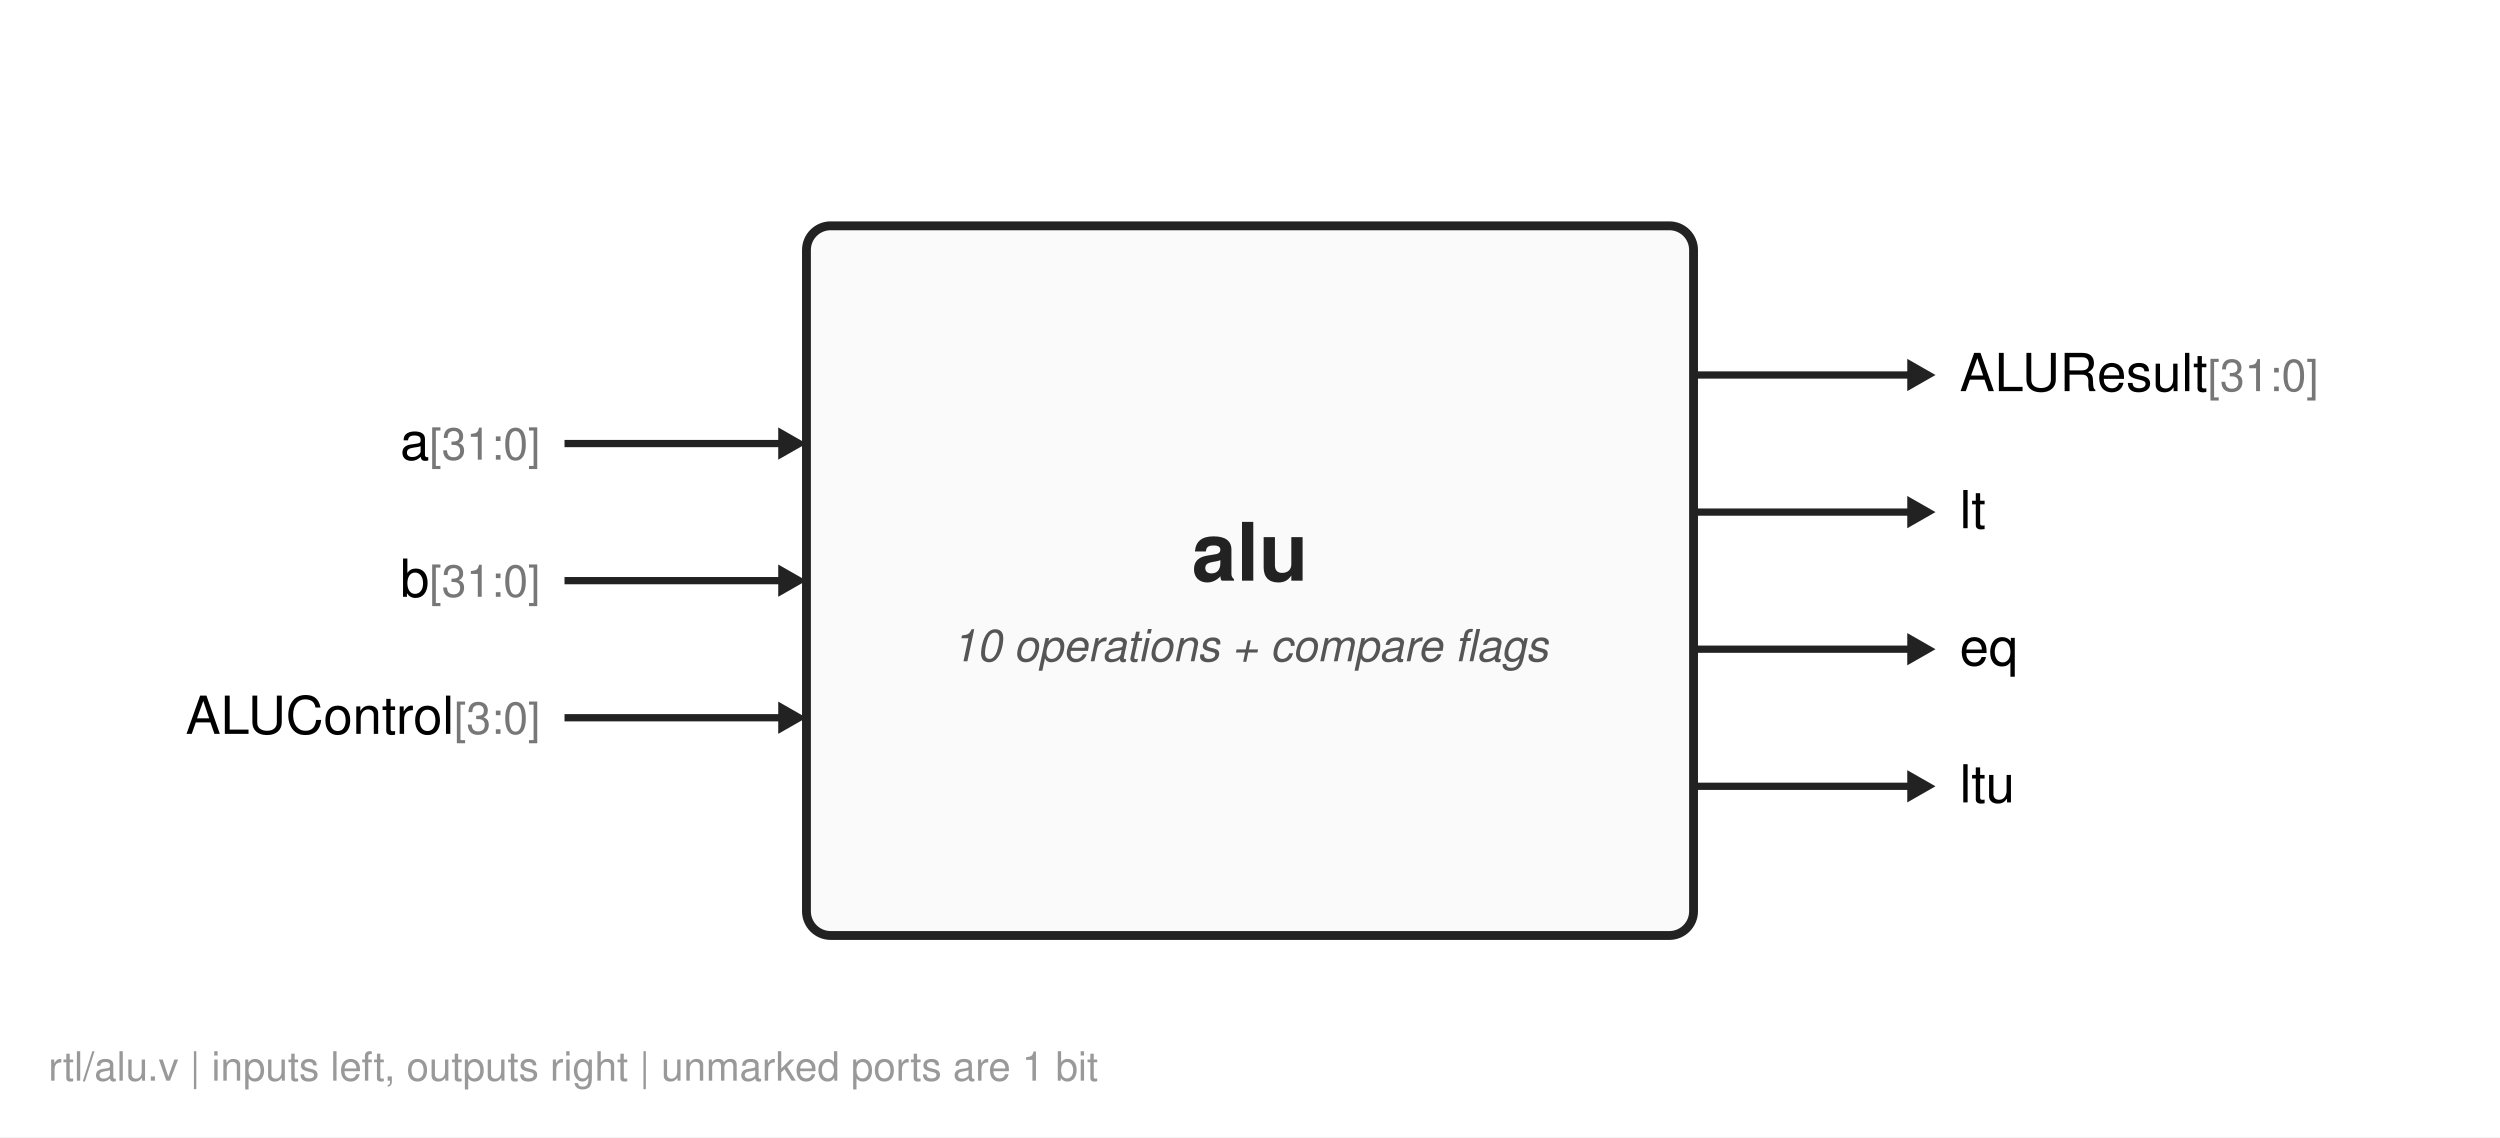
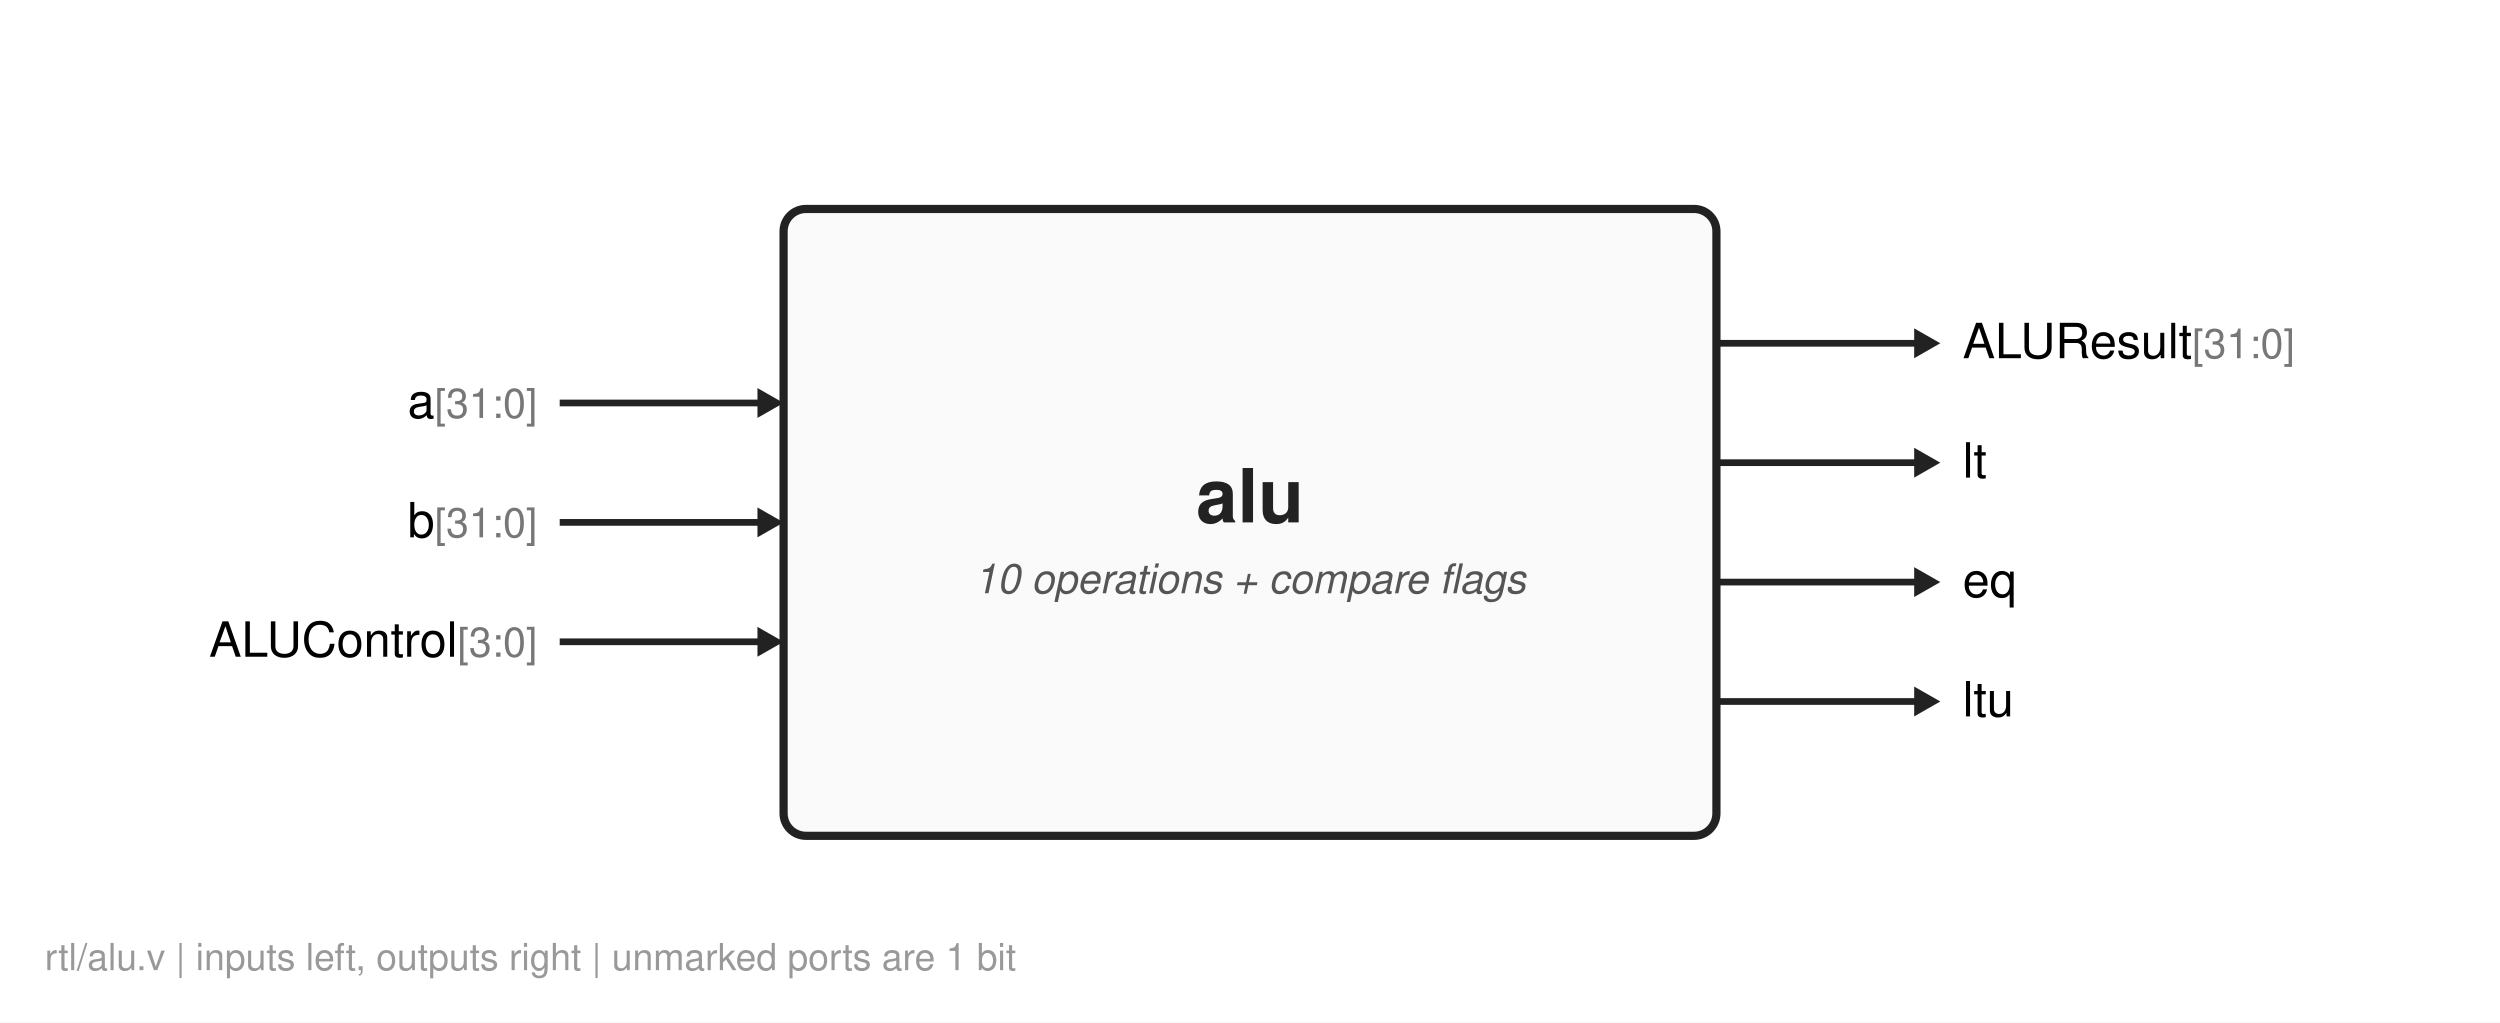
- <svg xmlns="http://www.w3.org/2000/svg" width="620" height="282" viewBox="0 0 620 282" font-family="Helvetica, Arial, sans-serif">
-   <rect width="620" height="282" fill="white" />
-   <rect x="200" y="56" width="220" height="176" rx="6" fill="#fafafa" stroke="#222" stroke-width="2.2" />
-   <text x="310.0" y="144.0" font-size="20" font-weight="700" text-anchor="middle" fill="#222">alu</text>
-   <text x="310.0" y="164.0" font-size="11" font-style="italic" text-anchor="middle" fill="#555">10 operations + compare flags</text>
-   <line x1="140" y1="110.0" x2="194" y2="110.0" stroke="#222" stroke-width="1.8" />
-   <polygon points="200,110.0 193,106.0 193,114.0" fill="#222" />
-   <text x="134" y="114.0" font-size="13" text-anchor="end">a<tspan fill="#777" font-size="11"> [31:0]</tspan>
+ <svg xmlns="http://www.w3.org/2000/svg" width="670" height="274" viewBox="0 0 670 274" font-family="Helvetica, Arial, sans-serif">
+   <rect width="670" height="274" fill="white" />
+   <rect x="210" y="56" width="250" height="168" rx="6" fill="#fafafa" stroke="#222" stroke-width="2.2" />
+   <text x="335.0" y="140.0" font-size="20" font-weight="700" text-anchor="middle" fill="#222">alu</text>
+   <text x="335.0" y="159.0" font-size="11" font-style="italic" text-anchor="middle" fill="#555">10 operations + compare flags</text>
+   <line x1="150" y1="108.0" x2="204" y2="108.0" stroke="#222" stroke-width="1.8" />
+   <polygon points="210,108.0 203,104.0 203,112.0" fill="#222" />
+   <text x="144" y="112.0" font-size="13" text-anchor="end">a<tspan fill="#777" font-size="11"> [31:0]</tspan>
  </text>
-   <line x1="140" y1="144.0" x2="194" y2="144.0" stroke="#222" stroke-width="1.8" />
-   <polygon points="200,144.0 193,140.0 193,148.0" fill="#222" />
-   <text x="134" y="148.0" font-size="13" text-anchor="end">b<tspan fill="#777" font-size="11"> [31:0]</tspan>
+   <line x1="150" y1="140.0" x2="204" y2="140.0" stroke="#222" stroke-width="1.8" />
+   <polygon points="210,140.0 203,136.0 203,144.0" fill="#222" />
+   <text x="144" y="144.0" font-size="13" text-anchor="end">b<tspan fill="#777" font-size="11"> [31:0]</tspan>
  </text>
-   <line x1="140" y1="178.0" x2="194" y2="178.0" stroke="#222" stroke-width="1.8" />
-   <polygon points="200,178.0 193,174.0 193,182.0" fill="#222" />
-   <text x="134" y="182.0" font-size="13" text-anchor="end">ALUControl<tspan fill="#777" font-size="11"> [3:0]</tspan>
+   <line x1="150" y1="172.0" x2="204" y2="172.0" stroke="#222" stroke-width="1.8" />
+   <polygon points="210,172.0 203,168.0 203,176.0" fill="#222" />
+   <text x="144" y="176.0" font-size="13" text-anchor="end">ALUControl<tspan fill="#777" font-size="11"> [3:0]</tspan>
  </text>
-   <line x1="420" y1="93.0" x2="474" y2="93.0" stroke="#222" stroke-width="1.8" />
-   <polygon points="480,93.0 473,89.0 473,97.0" fill="#222" />
-   <text x="486" y="97.0" font-size="13">ALUResult<tspan fill="#777" font-size="11"> [31:0]</tspan>
+   <line x1="460" y1="92.0" x2="514" y2="92.0" stroke="#222" stroke-width="1.8" />
+   <polygon points="520,92.0 513,88.0 513,96.0" fill="#222" />
+   <text x="526" y="96.0" font-size="13">ALUResult<tspan fill="#777" font-size="11"> [31:0]</tspan>
  </text>
-   <line x1="420" y1="127.0" x2="474" y2="127.0" stroke="#222" stroke-width="1.8" />
-   <polygon points="480,127.0 473,123.0 473,131.0" fill="#222" />
-   <text x="486" y="131.0" font-size="13">lt<tspan fill="#777" font-size="11" />
+   <line x1="460" y1="124.0" x2="514" y2="124.0" stroke="#222" stroke-width="1.8" />
+   <polygon points="520,124.0 513,120.0 513,128.0" fill="#222" />
+   <text x="526" y="128.0" font-size="13">lt<tspan fill="#777" font-size="11" />
  </text>
-   <line x1="420" y1="161.0" x2="474" y2="161.0" stroke="#222" stroke-width="1.8" />
-   <polygon points="480,161.0 473,157.0 473,165.0" fill="#222" />
-   <text x="486" y="165.0" font-size="13">eq<tspan fill="#777" font-size="11" />
+   <line x1="460" y1="156.0" x2="514" y2="156.0" stroke="#222" stroke-width="1.8" />
+   <polygon points="520,156.0 513,152.0 513,160.0" fill="#222" />
+   <text x="526" y="160.0" font-size="13">eq<tspan fill="#777" font-size="11" />
  </text>
-   <line x1="420" y1="195.0" x2="474" y2="195.0" stroke="#222" stroke-width="1.8" />
-   <polygon points="480,195.0 473,191.0 473,199.0" fill="#222" />
-   <text x="486" y="199.0" font-size="13">ltu<tspan fill="#777" font-size="11" />
+   <line x1="460" y1="188.0" x2="514" y2="188.0" stroke="#222" stroke-width="1.8" />
+   <polygon points="520,188.0 513,184.0 513,192.0" fill="#222" />
+   <text x="526" y="192.0" font-size="13">ltu<tspan fill="#777" font-size="11" />
  </text>
-   <text x="12" y="268" font-size="10" fill="#999">rtl/alu.v  |  inputs left, outputs right  |  unmarked ports are 1 bit</text>
+   <text x="12" y="260" font-size="10" fill="#999">rtl/alu.v  |  inputs left, outputs right  |  unmarked ports are 1 bit</text>
</svg>
